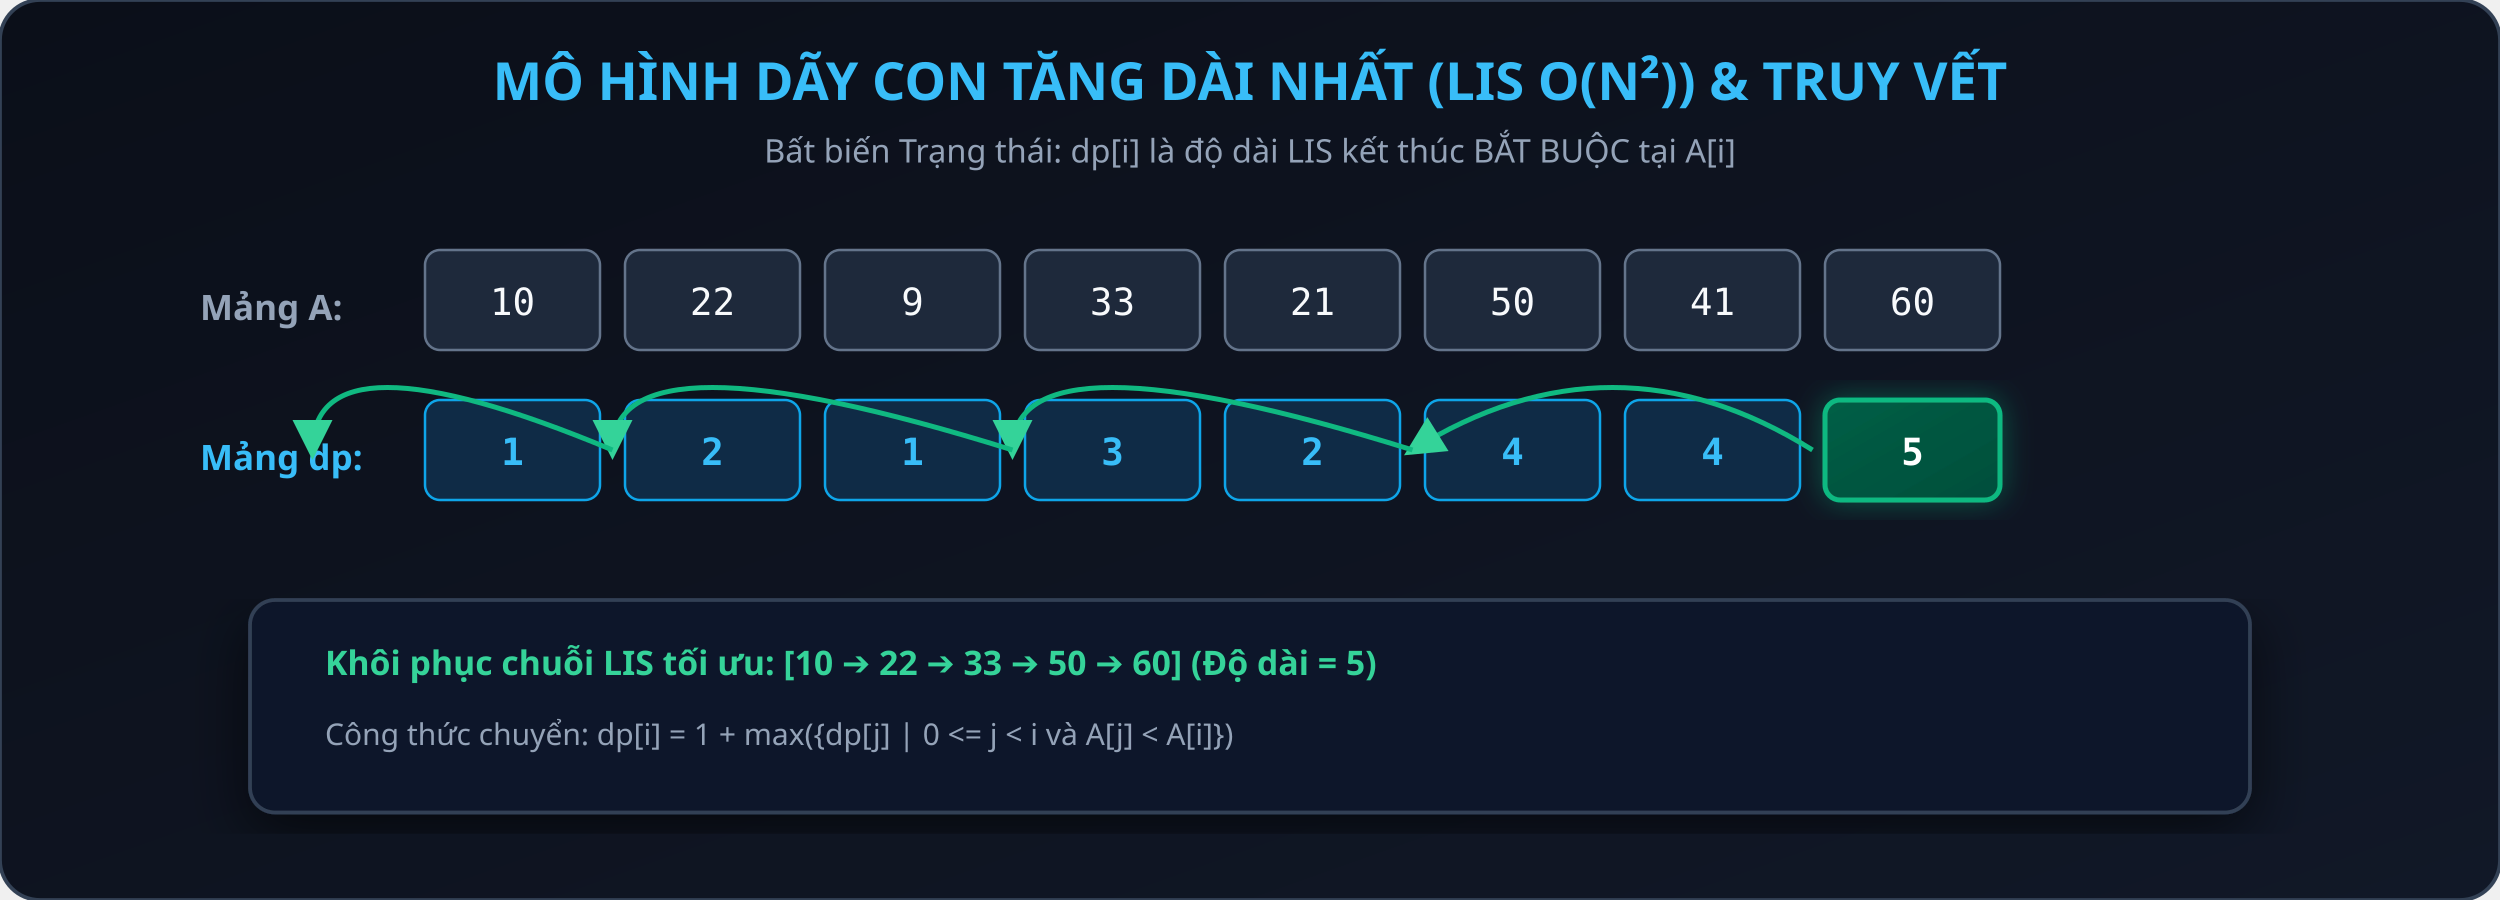
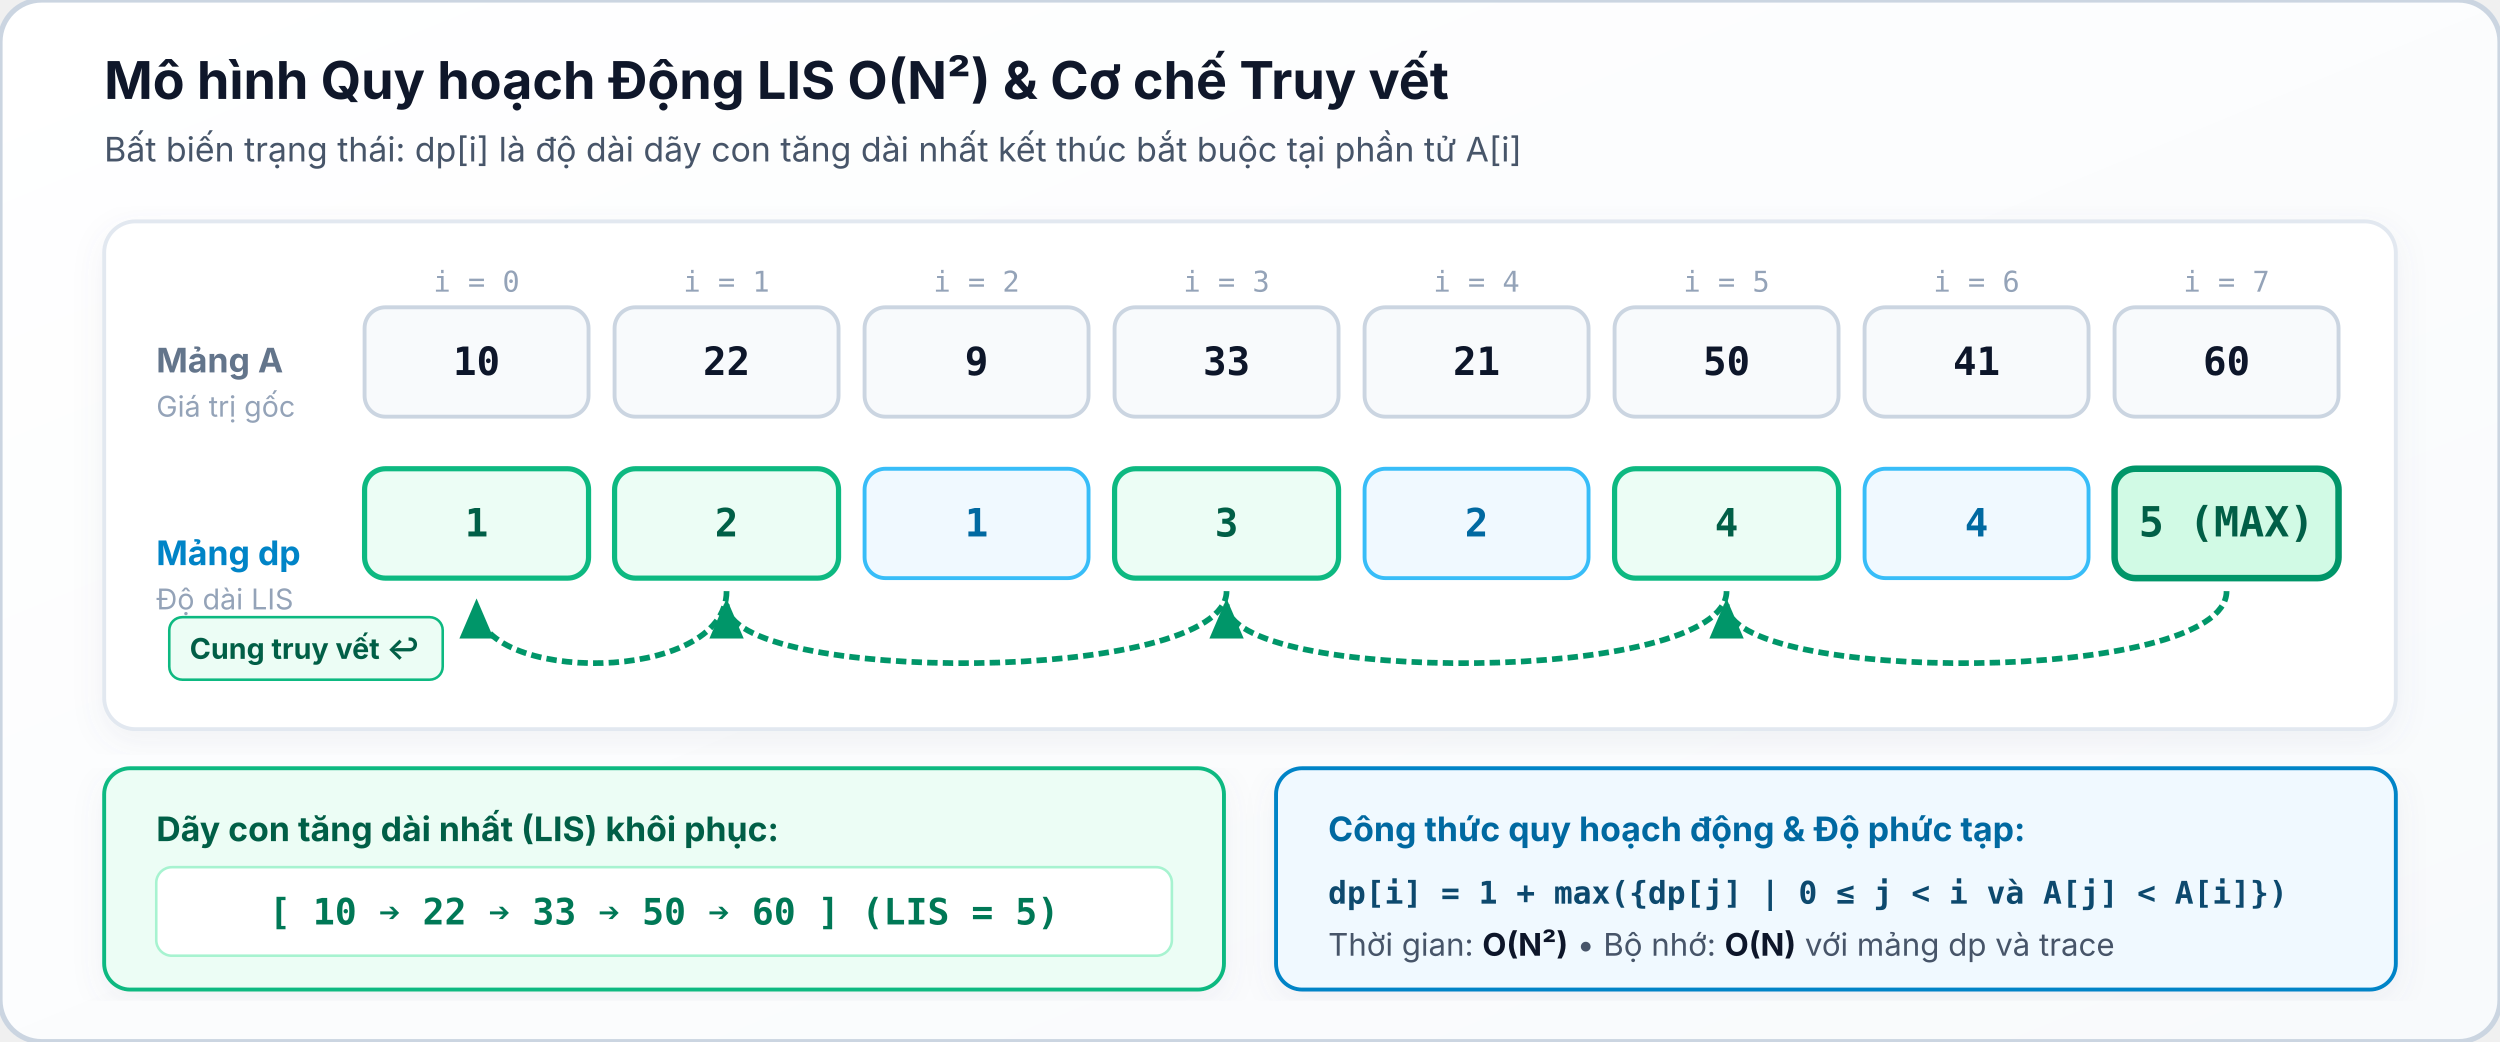
- <svg xmlns="http://www.w3.org/2000/svg" viewBox="0 0 1000 360" width="100%" height="100%">
+ <svg xmlns="http://www.w3.org/2000/svg" viewBox="0 0 960 400" width="100%" height="100%">
  <defs>
    <linearGradient id="bgGrad" x1="0%" y1="0%" x2="100%" y2="100%">
-       <stop offset="0%" stop-color="#0b0f19" />
-       <stop offset="100%" stop-color="#111827" />
+       <stop offset="0%" stop-color="#FFFFFF" />
+       <stop offset="100%" stop-color="#F8FAFC" />
    </linearGradient>
-     <linearGradient id="blueCard" x1="0%" y1="0%" x2="100%" y2="100%">
-       <stop offset="0%" stop-color="#1e293b" />
-       <stop offset="100%" stop-color="#0f172a" />
-     </linearGradient>
-     <linearGradient id="cyanCard" x1="0%" y1="0%" x2="100%" y2="100%">
-       <stop offset="0%" stop-color="#0369a1" />
-       <stop offset="100%" stop-color="#0c4a6e" />
-     </linearGradient>
-     <linearGradient id="greenCard" x1="0%" y1="0%" x2="100%" y2="100%">
-       <stop offset="0%" stop-color="#065f46" />
-       <stop offset="100%" stop-color="#064e3b" />
-     </linearGradient>
-     <linearGradient id="purpleCard" x1="0%" y1="0%" x2="100%" y2="100%">
-       <stop offset="0%" stop-color="#581c87" />
-       <stop offset="100%" stop-color="#3b0764" />
-     </linearGradient>
-     <linearGradient id="amberCard" x1="0%" y1="0%" x2="100%" y2="100%">
-       <stop offset="0%" stop-color="#9a3412" />
-       <stop offset="100%" stop-color="#7c2d12" />
-     </linearGradient>
-     <linearGradient id="redCard" x1="0%" y1="0%" x2="100%" y2="100%">
-       <stop offset="0%" stop-color="#991b1b" />
-       <stop offset="100%" stop-color="#7f1d1d" />
-     </linearGradient>
-     <filter id="glowCyan" x="-20%" y="-20%" width="140%" height="140%">
-       <feDropShadow dx="0" dy="0" stdDeviation="6" flood-color="#06b6d4" flood-opacity="0.4" />
+     <filter id="cardShadow" x="-5%" y="-5%" width="110%" height="110%">
+       <feDropShadow dx="0" dy="4" stdDeviation="6" flood-color="#64748B" flood-opacity="0.08" />
    </filter>
-     <filter id="glowGreen" x="-20%" y="-20%" width="140%" height="140%">
-       <feDropShadow dx="0" dy="0" stdDeviation="6" flood-color="#10b981" flood-opacity="0.4" />
-     </filter>
-     <filter id="glowAmber" x="-20%" y="-20%" width="140%" height="140%">
-       <feDropShadow dx="0" dy="0" stdDeviation="6" flood-color="#f59e0b" flood-opacity="0.4" />
-     </filter>
-     <filter id="glowPurple" x="-20%" y="-20%" width="140%" height="140%">
-       <feDropShadow dx="0" dy="0" stdDeviation="6" flood-color="#a855f7" flood-opacity="0.4" />
-     </filter>
-     <filter id="cardShadow" x="-10%" y="-10%" width="120%" height="120%">
-       <feDropShadow dx="0" dy="8" stdDeviation="12" flood-color="#000000" flood-opacity="0.6" />
-     </filter>
-     <marker id="arrowCyan" markerWidth="8" markerHeight="8" refX="6" refY="4" orient="auto">
-       <path d="M 0 0 L 8 4 L 0 8 Z" fill="#38bdf8" />
-     </marker>
-     <marker id="arrowGreen" markerWidth="8" markerHeight="8" refX="6" refY="4" orient="auto">
-       <path d="M 0 0 L 8 4 L 0 8 Z" fill="#34d399" />
-     </marker>
-     <marker id="arrowAmber" markerWidth="8" markerHeight="8" refX="6" refY="4" orient="auto">
-       <path d="M 0 0 L 8 4 L 0 8 Z" fill="#fbbf24" />
-     </marker>
-     <marker id="arrowPurple" markerWidth="8" markerHeight="8" refX="6" refY="4" orient="auto">
-       <path d="M 0 0 L 8 4 L 0 8 Z" fill="#c084fc" />
+     <marker id="arrowTrace" markerWidth="8" markerHeight="8" refX="6" refY="4" orient="auto">
+       <path d="M 0 1 L 7 4 L 0 7 Z" fill="#059669" />
    </marker>
  </defs>
-   <rect width="1000" height="360" fill="url(#bgGrad)" rx="16" />
-   <rect width="1000" height="360" fill="none" stroke="#334155" stroke-width="1.5" rx="16" />
-   <text x="500" y="40" fill="#38bdf8" font-family="system-ui, sans-serif" font-size="21" font-weight="bold" text-anchor="middle">MÔ HÌNH DÃY CON TĂNG DÀI NHẤT (LIS O(N²)) &amp; TRUY VẾT</text>
-   <text x="500" y="65" fill="#94a3b8" font-family="system-ui, sans-serif" font-size="13" text-anchor="middle">Bất biến Trạng thái: dp[i] là độ dài LIS kết thúc BẮT BUỘC tại A[i]</text>
-   <g transform="translate(80, 100)">
-     <text x="0" y="28" fill="#94a3b8" font-family="system-ui, sans-serif" font-size="14" font-weight="bold">Mảng A:</text>
-     <g transform="translate(90, 0)">
-       <rect x="0" width="70" height="40" rx="6" fill="#1e293b" stroke="#64748b" />
-       <text x="35" y="26" fill="#f8fafc" font-family="monospace" font-size="15" text-anchor="middle">10</text>
-       <rect x="80" width="70" height="40" rx="6" fill="#1e293b" stroke="#64748b" />
-       <text x="115" y="26" fill="#f8fafc" font-family="monospace" font-size="15" text-anchor="middle">22</text>
-       <rect x="160" width="70" height="40" rx="6" fill="#1e293b" stroke="#64748b" />
-       <text x="195" y="26" fill="#f8fafc" font-family="monospace" font-size="15" text-anchor="middle">9</text>
-       <rect x="240" width="70" height="40" rx="6" fill="#1e293b" stroke="#64748b" />
-       <text x="275" y="26" fill="#f8fafc" font-family="monospace" font-size="15" text-anchor="middle">33</text>
-       <rect x="320" width="70" height="40" rx="6" fill="#1e293b" stroke="#64748b" />
-       <text x="355" y="26" fill="#f8fafc" font-family="monospace" font-size="15" text-anchor="middle">21</text>
-       <rect x="400" width="70" height="40" rx="6" fill="#1e293b" stroke="#64748b" />
-       <text x="435" y="26" fill="#f8fafc" font-family="monospace" font-size="15" text-anchor="middle">50</text>
-       <rect x="480" width="70" height="40" rx="6" fill="#1e293b" stroke="#64748b" />
-       <text x="515" y="26" fill="#f8fafc" font-family="monospace" font-size="15" text-anchor="middle">41</text>
-       <rect x="560" width="70" height="40" rx="6" fill="#1e293b" stroke="#64748b" />
-       <text x="595" y="26" fill="#f8fafc" font-family="monospace" font-size="15" text-anchor="middle">60</text>
+   <rect width="960" height="400" rx="16" fill="url(#bgGrad)" stroke="#CBD5E1" stroke-width="2" />
+   <text x="40" y="38" fill="#0F172A" font-family="system-ui, -apple-system, sans-serif" font-size="20" font-weight="700">Mô hình Quy hoạch Động LIS O(N²) &amp; Cơ chế Truy vết</text>
+   <text x="40" y="62" fill="#475569" font-family="system-ui, -apple-system, sans-serif" font-size="13">Bất biến trạng thái: dp[i] là độ dài dãy con tăng dài nhất kết thúc bắt buộc tại phần tử A[i]</text>
+   <g transform="translate(40, 85)" filter="url(#cardShadow)">
+     <rect width="880" height="195" rx="12" fill="#FFFFFF" stroke="#E2E8F0" stroke-width="1.5" />
+     <g transform="translate(20, 20)">
+       <text x="0" y="38" fill="#64748B" font-family="system-ui, -apple-system, sans-serif" font-size="13" font-weight="700">Mảng A</text>
+       <text x="0" y="55" fill="#94A3B8" font-family="system-ui, -apple-system, sans-serif" font-size="11">Giá trị gốc</text>
+       <text x="0" y="112" fill="#0284C7" font-family="system-ui, -apple-system, sans-serif" font-size="13" font-weight="700">Mảng dp</text>
+       <text x="0" y="129" fill="#94A3B8" font-family="system-ui, -apple-system, sans-serif" font-size="11">Độ dài LIS</text>
+     </g>
+     <g transform="translate(100, 15)">
+       <text x="43" y="12" fill="#94A3B8" font-family="monospace" font-size="11" text-anchor="middle">i = 0</text>
+       <rect y="18" width="86" height="42" rx="8" fill="#F8FAFC" stroke="#CBD5E1" stroke-width="1.5" />
+       <text x="43" y="44" fill="#0F172A" font-family="monospace" font-size="15" font-weight="700" text-anchor="middle">10</text>
+       <rect y="80" width="86" height="42" rx="8" fill="#ECFDF5" stroke="#10B981" stroke-width="2" />
+       <text x="43" y="106" fill="#065F46" font-family="monospace" font-size="15" font-weight="700" text-anchor="middle">1</text>
+     </g>
+     <g transform="translate(196, 15)">
+       <text x="43" y="12" fill="#94A3B8" font-family="monospace" font-size="11" text-anchor="middle">i = 1</text>
+       <rect y="18" width="86" height="42" rx="8" fill="#F8FAFC" stroke="#CBD5E1" stroke-width="1.5" />
+       <text x="43" y="44" fill="#0F172A" font-family="monospace" font-size="15" font-weight="700" text-anchor="middle">22</text>
+       <rect y="80" width="86" height="42" rx="8" fill="#ECFDF5" stroke="#10B981" stroke-width="2" />
+       <text x="43" y="106" fill="#065F46" font-family="monospace" font-size="15" font-weight="700" text-anchor="middle">2</text>
+     </g>
+     <g transform="translate(292, 15)">
+       <text x="43" y="12" fill="#94A3B8" font-family="monospace" font-size="11" text-anchor="middle">i = 2</text>
+       <rect y="18" width="86" height="42" rx="8" fill="#F8FAFC" stroke="#CBD5E1" stroke-width="1.5" />
+       <text x="43" y="44" fill="#0F172A" font-family="monospace" font-size="15" font-weight="700" text-anchor="middle">9</text>
+       <rect y="80" width="86" height="42" rx="8" fill="#F0F9FF" stroke="#38BDF8" stroke-width="1.5" />
+       <text x="43" y="106" fill="#0369A1" font-family="monospace" font-size="15" font-weight="700" text-anchor="middle">1</text>
+     </g>
+     <g transform="translate(388, 15)">
+       <text x="43" y="12" fill="#94A3B8" font-family="monospace" font-size="11" text-anchor="middle">i = 3</text>
+       <rect y="18" width="86" height="42" rx="8" fill="#F8FAFC" stroke="#CBD5E1" stroke-width="1.5" />
+       <text x="43" y="44" fill="#0F172A" font-family="monospace" font-size="15" font-weight="700" text-anchor="middle">33</text>
+       <rect y="80" width="86" height="42" rx="8" fill="#ECFDF5" stroke="#10B981" stroke-width="2" />
+       <text x="43" y="106" fill="#065F46" font-family="monospace" font-size="15" font-weight="700" text-anchor="middle">3</text>
+     </g>
+     <g transform="translate(484, 15)">
+       <text x="43" y="12" fill="#94A3B8" font-family="monospace" font-size="11" text-anchor="middle">i = 4</text>
+       <rect y="18" width="86" height="42" rx="8" fill="#F8FAFC" stroke="#CBD5E1" stroke-width="1.5" />
+       <text x="43" y="44" fill="#0F172A" font-family="monospace" font-size="15" font-weight="700" text-anchor="middle">21</text>
+       <rect y="80" width="86" height="42" rx="8" fill="#F0F9FF" stroke="#38BDF8" stroke-width="1.5" />
+       <text x="43" y="106" fill="#0369A1" font-family="monospace" font-size="15" font-weight="700" text-anchor="middle">2</text>
+     </g>
+     <g transform="translate(580, 15)">
+       <text x="43" y="12" fill="#94A3B8" font-family="monospace" font-size="11" text-anchor="middle">i = 5</text>
+       <rect y="18" width="86" height="42" rx="8" fill="#F8FAFC" stroke="#CBD5E1" stroke-width="1.5" />
+       <text x="43" y="44" fill="#0F172A" font-family="monospace" font-size="15" font-weight="700" text-anchor="middle">50</text>
+       <rect y="80" width="86" height="42" rx="8" fill="#ECFDF5" stroke="#10B981" stroke-width="2" />
+       <text x="43" y="106" fill="#065F46" font-family="monospace" font-size="15" font-weight="700" text-anchor="middle">4</text>
+     </g>
+     <g transform="translate(676, 15)">
+       <text x="43" y="12" fill="#94A3B8" font-family="monospace" font-size="11" text-anchor="middle">i = 6</text>
+       <rect y="18" width="86" height="42" rx="8" fill="#F8FAFC" stroke="#CBD5E1" stroke-width="1.5" />
+       <text x="43" y="44" fill="#0F172A" font-family="monospace" font-size="15" font-weight="700" text-anchor="middle">41</text>
+       <rect y="80" width="86" height="42" rx="8" fill="#F0F9FF" stroke="#38BDF8" stroke-width="1.5" />
+       <text x="43" y="106" fill="#0369A1" font-family="monospace" font-size="15" font-weight="700" text-anchor="middle">4</text>
+     </g>
+     <g transform="translate(772, 15)">
+       <text x="43" y="12" fill="#94A3B8" font-family="monospace" font-size="11" text-anchor="middle">i = 7</text>
+       <rect y="18" width="86" height="42" rx="8" fill="#F8FAFC" stroke="#CBD5E1" stroke-width="1.5" />
+       <text x="43" y="44" fill="#0F172A" font-family="monospace" font-size="15" font-weight="700" text-anchor="middle">60</text>
+       <rect y="80" width="86" height="42" rx="8" fill="#D1FAE5" stroke="#059669" stroke-width="2.5" />
+       <text x="43" y="106" fill="#065F46" font-family="monospace" font-size="16" font-weight="700" text-anchor="middle">5 (MAX)</text>
+     </g>
+     <path d="M 815 142 C 815 178, 623 178, 623 147" fill="none" stroke="#059669" stroke-width="2.2" stroke-dasharray="4 2" marker-end="url(#arrowTrace)" />
+     <path d="M 623 142 C 623 178, 431 178, 431 147" fill="none" stroke="#059669" stroke-width="2.2" stroke-dasharray="4 2" marker-end="url(#arrowTrace)" />
+     <path d="M 431 142 C 431 178, 239 178, 239 147" fill="none" stroke="#059669" stroke-width="2.2" stroke-dasharray="4 2" marker-end="url(#arrowTrace)" />
+     <path d="M 239 142 C 239 178, 143 178, 143 147" fill="none" stroke="#059669" stroke-width="2.2" stroke-dasharray="4 2" marker-end="url(#arrowTrace)" />
+     <rect x="25" y="152" width="105" height="24" rx="5" fill="#ECFDF5" stroke="#10B981" stroke-width="1" />
+     <text x="77" y="168" fill="#065F46" font-family="system-ui, -apple-system, sans-serif" font-size="11" font-weight="700" text-anchor="middle">Cung truy vết ↩</text>
+   </g>
+   <g transform="translate(40, 295)">
+     <g transform="translate(0, 0)" filter="url(#cardShadow)">
+       <rect width="430" height="85" rx="10" fill="#ECFDF5" stroke="#10B981" stroke-width="1.5" />
+       <text x="20" y="28" fill="#065F46" font-family="system-ui, -apple-system, sans-serif" font-size="13" font-weight="700">Dãy con tăng dài nhất (LIS) khôi phục:</text>
+       <g transform="translate(20, 38)">
+         <rect width="390" height="34" rx="6" fill="#FFFFFF" stroke="#A7F3D0" stroke-width="1" />
+         <text x="195" y="22" fill="#047857" font-family="monospace" font-size="14" font-weight="700" text-anchor="middle">[ 10 ➔ 22 ➔ 33 ➔ 50 ➔ 60 ]  (LIS = 5)</text>
+       </g>
+     </g>
+     <g transform="translate(450, 0)" filter="url(#cardShadow)">
+       <rect width="430" height="85" rx="10" fill="#F0F9FF" stroke="#0284C7" stroke-width="1.5" />
+       <text x="20" y="28" fill="#0369A1" font-family="system-ui, -apple-system, sans-serif" font-size="13" font-weight="700">Công thức quy hoạch động &amp; Độ phức tạp:</text>
+       <text x="20" y="52" fill="#0C4A6E" font-family="monospace" font-size="12" font-weight="600">dp[i] = 1 + max({dp[j] | 0 ≤ j &lt; i và A[j] &lt; A[i]})</text>
+       <text x="20" y="72" fill="#475569" font-family="system-ui, -apple-system, sans-serif" font-size="12">Thời gian: <tspan font-weight="700" fill="#0F172A">O(N²)</tspan> • Bộ nhớ: <tspan font-weight="700" fill="#0F172A">O(N)</tspan> với mảng dp và trace</text>
    </g>
  </g>
-   <g transform="translate(80, 160)">
-     <text x="0" y="28" fill="#38bdf8" font-family="system-ui, sans-serif" font-size="14" font-weight="bold">Mảng dp:</text>
-     <g transform="translate(90, 0)">
-       <rect x="0" width="70" height="40" rx="6" fill="#0f2b46" stroke="#0ea5e9" />
-       <text x="35" y="26" fill="#38bdf8" font-family="monospace" font-size="15" font-weight="bold" text-anchor="middle">1</text>
-       <rect x="80" width="70" height="40" rx="6" fill="#0f2b46" stroke="#0ea5e9" />
-       <text x="115" y="26" fill="#38bdf8" font-family="monospace" font-size="15" font-weight="bold" text-anchor="middle">2</text>
-       <rect x="160" width="70" height="40" rx="6" fill="#0f2b46" stroke="#0ea5e9" />
-       <text x="195" y="26" fill="#38bdf8" font-family="monospace" font-size="15" font-weight="bold" text-anchor="middle">1</text>
-       <rect x="240" width="70" height="40" rx="6" fill="#0f2b46" stroke="#0ea5e9" />
-       <text x="275" y="26" fill="#38bdf8" font-family="monospace" font-size="15" font-weight="bold" text-anchor="middle">3</text>
-       <rect x="320" width="70" height="40" rx="6" fill="#0f2b46" stroke="#0ea5e9" />
-       <text x="355" y="26" fill="#38bdf8" font-family="monospace" font-size="15" font-weight="bold" text-anchor="middle">2</text>
-       <rect x="400" width="70" height="40" rx="6" fill="#0f2b46" stroke="#0ea5e9" />
-       <text x="435" y="26" fill="#38bdf8" font-family="monospace" font-size="15" font-weight="bold" text-anchor="middle">4</text>
-       <rect x="480" width="70" height="40" rx="6" fill="#0f2b46" stroke="#0ea5e9" />
-       <text x="515" y="26" fill="#38bdf8" font-family="monospace" font-size="15" font-weight="bold" text-anchor="middle">4</text>
-       <rect x="560" width="70" height="40" rx="6" fill="url(#greenCard)" stroke="#10b981" stroke-width="2" filter="url(#glowGreen)" />
-       <text x="595" y="26" fill="#ffffff" font-family="monospace" font-size="15" font-weight="bold" text-anchor="middle">5</text>
-     </g>
-   </g>
-   <path d="M 725 180 Q 645 130 565 180" fill="none" stroke="#10b981" stroke-width="2" marker-end="url(#arrowGreen)" />
-   <path d="M 565 180 Q 405 130 405 180" fill="none" stroke="#10b981" stroke-width="2" marker-end="url(#arrowGreen)" />
-   <path d="M 405 180 Q 245 130 245 180" fill="none" stroke="#10b981" stroke-width="2" marker-end="url(#arrowGreen)" />
-   <path d="M 245 180 Q 125 130 125 180" fill="none" stroke="#10b981" stroke-width="2" marker-end="url(#arrowGreen)" />
-   <g transform="translate(100, 240)" filter="url(#cardShadow)">
-     <rect width="800" height="85" rx="10" fill="#0f172a" stroke="#334155" stroke-width="1.5" />
-     <text x="30" y="30" fill="#34d399" font-family="system-ui, sans-serif" font-size="13.5" font-weight="bold">Khôi phục chuỗi LIS tối ưu: [10 ➔ 22 ➔ 33 ➔ 50 ➔ 60] (Độ dài = 5)</text>
-     <text x="30" y="58" fill="#94a3b8" font-family="system-ui, sans-serif" font-size="12">Công thức chuyển: dp[i] = 1 + max({dp[j] | 0 &lt;= j &lt; i và A[j] &lt; A[i]})</text>
-   </g>
</svg>
